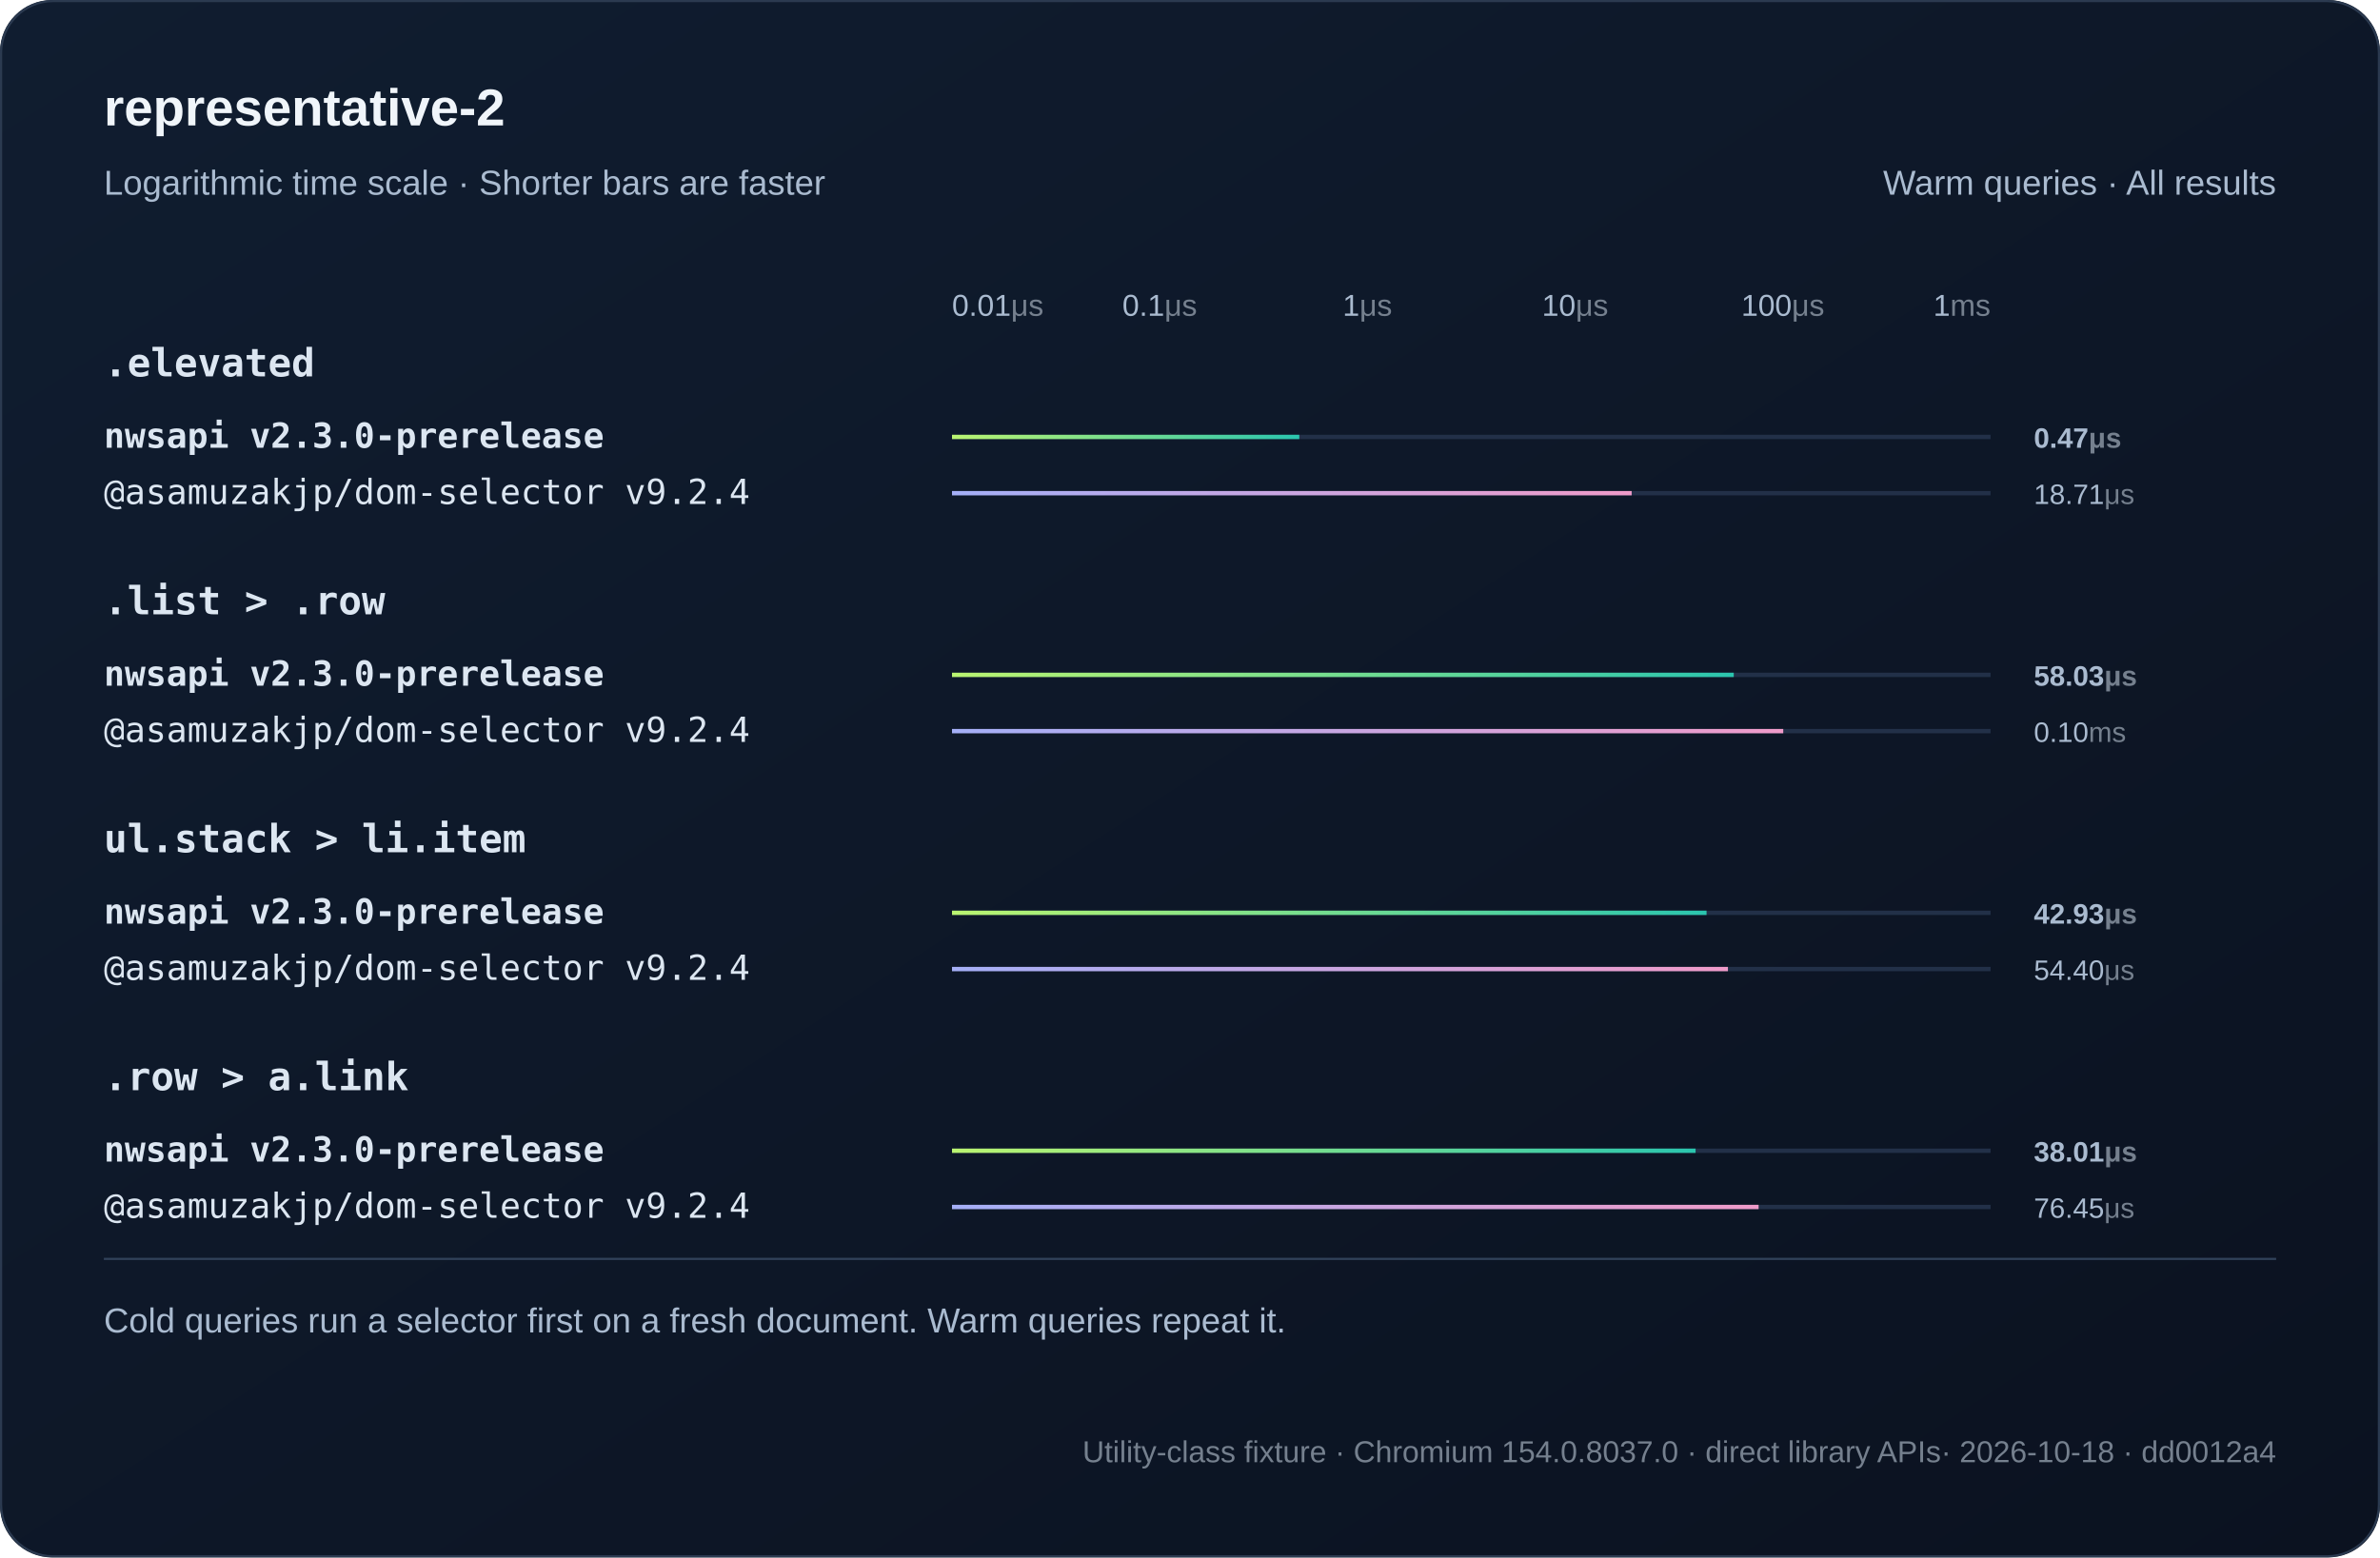
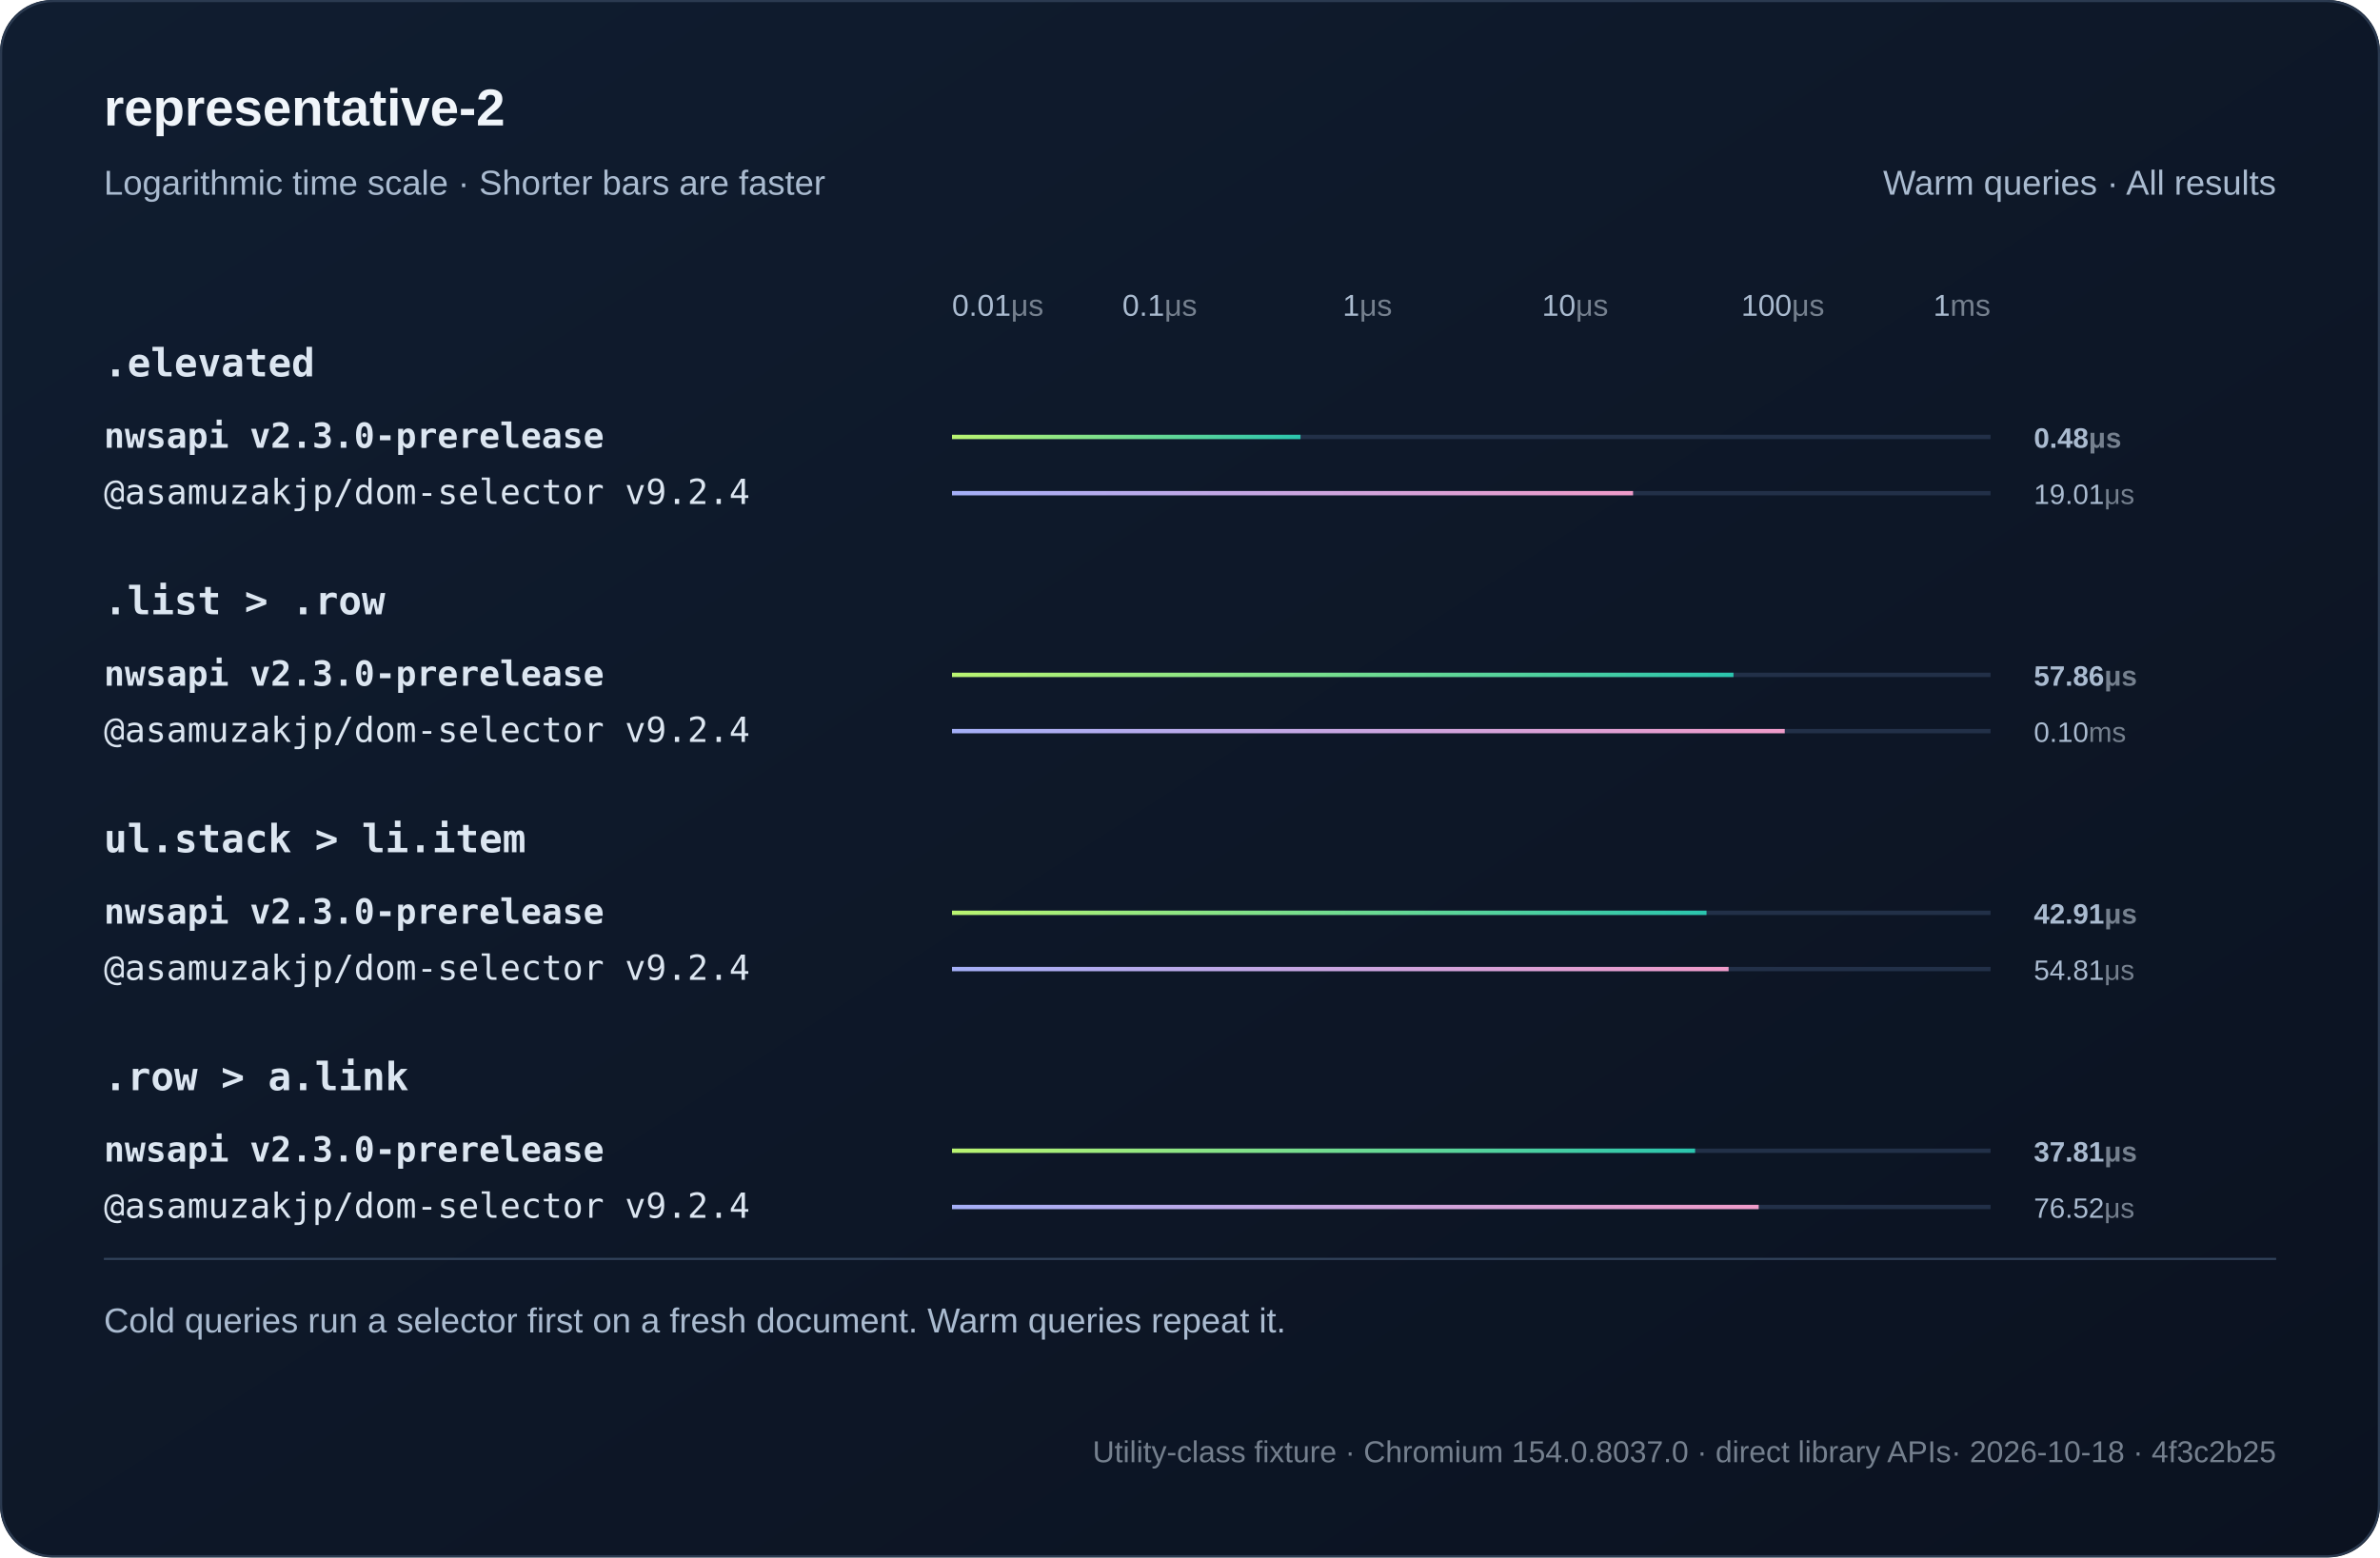
<svg xmlns="http://www.w3.org/2000/svg" width="1100" height="720" viewBox="0 0 1100 720" role="img">
  <defs>
    <linearGradient id="bg" x2="1" y2="1">
      <stop stop-color="#101d30" />
      <stop offset="1" stop-color="#0b1220" />
    </linearGradient>
    <linearGradient id="series0">
      <stop stop-color="#baf471" />
      <stop offset="1" stop-color="#2bc5ae" />
    </linearGradient>
    <linearGradient id="series1">
      <stop stop-color="#a4aff7" />
      <stop offset="1" stop-color="#ef9bc9" />
    </linearGradient>
  </defs>
  <style>text{font-family:Arial,Helvetica,sans-serif;fill:#f0f5fa}
.muted{fill:#aabbd0;font:16px Arial,Helvetica,sans-serif}
.code{font:18px Consolas,Menlo,monospace;fill:#dce6f1}
.note .code{font:16px Consolas,Menlo,monospace}
.metadata,.metadata .code{fill:#75808e;font-size:14px}
.chart-title{font-size:24px;font-weight:700}
.unit{fill:#75808e}
.package{font-family:Consolas,Menlo,monospace}
.comparison{font-size:14px;font-variant-numeric:tabular-nums}
.tick{fill:#aabbd0;font-size:12px}
.time{fill:#aabbd0;font-size:13px;font-variant-numeric:tabular-nums}
.engine{font-size:16px}.selector{font-weight:600}.tick{font-size:14px}</style>
  <rect width="1100" height="720" rx="24" fill="url(#bg)" />
  <rect x=".5" y=".5" width="1099" height="719" rx="24" fill="none" stroke="#2b3a50" />
  <text x="48" y="58" class="chart-title">representative-2</text>
  <text x="48" y="90" class="muted">Logarithmic time scale · Shorter bars are faster</text>
  <text x="1052" y="90" text-anchor="end" class="muted">Warm queries · All results</text>
  <text x="440" y="146" text-anchor="start" class="tick">0.01<tspan class="unit">μs</tspan>
  </text>
  <text x="536" y="146" text-anchor="middle" class="tick">0.1<tspan class="unit">μs</tspan>
  </text>
  <text x="632" y="146" text-anchor="middle" class="tick">1<tspan class="unit">μs</tspan>
  </text>
  <text x="728" y="146" text-anchor="middle" class="tick">10<tspan class="unit">μs</tspan>
  </text>
  <text x="824" y="146" text-anchor="middle" class="tick">100<tspan class="unit">μs</tspan>
  </text>
  <text x="920" y="146" text-anchor="end" class="tick">1<tspan class="unit">ms</tspan>
  </text>
  <text x="48" y="174" class="code selector">.elevated</text>
  <g>
    <text x="48" y="207" class="code engine" style="font-weight:700">nwsapi v2.3.0-prerelease</text>
    <path d="M440 202h480" stroke="#223048" stroke-width="2" />
-     <rect class="bar" x="440" y="201" width="160.52" height="2" fill="url(#series0)" />
-     <text x="940" y="207" class="time" style="font-weight:700">0.47<tspan class="unit">μs</tspan>
+     <rect class="bar" x="440" y="201" width="161.07" height="2" fill="url(#series0)" />
+     <text x="940" y="207" class="time" style="font-weight:700">0.48<tspan class="unit">μs</tspan>
    </text>
  </g>
  <g>
    <text x="48" y="233" class="code engine">@asamuzakjp/dom-selector v9.2.4</text>
    <path d="M440 228h480" stroke="#223048" stroke-width="2" />
-     <rect class="bar" x="440" y="227" width="314.13" height="2" fill="url(#series1)" />
-     <text x="940" y="233" class="time">18.71<tspan class="unit">μs</tspan>
+     <rect class="bar" x="440" y="227" width="314.78" height="2" fill="url(#series1)" />
+     <text x="940" y="233" class="time">19.01<tspan class="unit">μs</tspan>
    </text>
  </g>
  <text x="48" y="284" class="code selector">.list &gt; .row</text>
  <g>
    <text x="48" y="317" class="code engine" style="font-weight:700">nwsapi v2.3.0-prerelease</text>
    <path d="M440 312h480" stroke="#223048" stroke-width="2" />
-     <rect class="bar" x="440" y="311" width="361.31" height="2" fill="url(#series0)" />
-     <text x="940" y="317" class="time" style="font-weight:700">58.03<tspan class="unit">μs</tspan>
+     <rect class="bar" x="440" y="311" width="361.19" height="2" fill="url(#series0)" />
+     <text x="940" y="317" class="time" style="font-weight:700">57.86<tspan class="unit">μs</tspan>
    </text>
  </g>
  <g>
    <text x="48" y="343" class="code engine">@asamuzakjp/dom-selector v9.2.4</text>
    <path d="M440 338h480" stroke="#223048" stroke-width="2" />
-     <rect class="bar" x="440" y="337" width="384.19" height="2" fill="url(#series1)" />
+     <rect class="bar" x="440" y="337" width="384.88" height="2" fill="url(#series1)" />
    <text x="940" y="343" class="time">0.10<tspan class="unit">ms</tspan>
    </text>
  </g>
  <text x="48" y="394" class="code selector">ul.stack &gt; li.item</text>
  <g>
    <text x="48" y="427" class="code engine" style="font-weight:700">nwsapi v2.3.0-prerelease</text>
    <path d="M440 422h480" stroke="#223048" stroke-width="2" />
-     <rect class="bar" x="440" y="421" width="348.74" height="2" fill="url(#series0)" />
-     <text x="940" y="427" class="time" style="font-weight:700">42.93<tspan class="unit">μs</tspan>
+     <rect class="bar" x="440" y="421" width="348.73" height="2" fill="url(#series0)" />
+     <text x="940" y="427" class="time" style="font-weight:700">42.91<tspan class="unit">μs</tspan>
    </text>
  </g>
  <g>
    <text x="48" y="453" class="code engine">@asamuzakjp/dom-selector v9.2.4</text>
    <path d="M440 448h480" stroke="#223048" stroke-width="2" />
-     <rect class="bar" x="440" y="447" width="358.62" height="2" fill="url(#series1)" />
-     <text x="940" y="453" class="time">54.40<tspan class="unit">μs</tspan>
+     <rect class="bar" x="440" y="447" width="358.93" height="2" fill="url(#series1)" />
+     <text x="940" y="453" class="time">54.81<tspan class="unit">μs</tspan>
    </text>
  </g>
  <text x="48" y="504" class="code selector">.row &gt; a.link</text>
  <g>
    <text x="48" y="537" class="code engine" style="font-weight:700">nwsapi v2.3.0-prerelease</text>
    <path d="M440 532h480" stroke="#223048" stroke-width="2" />
-     <rect class="bar" x="440" y="531" width="343.67" height="2" fill="url(#series0)" />
-     <text x="940" y="537" class="time" style="font-weight:700">38.01<tspan class="unit">μs</tspan>
+     <rect class="bar" x="440" y="531" width="343.45" height="2" fill="url(#series0)" />
+     <text x="940" y="537" class="time" style="font-weight:700">37.81<tspan class="unit">μs</tspan>
    </text>
  </g>
  <g>
    <text x="48" y="563" class="code engine">@asamuzakjp/dom-selector v9.2.4</text>
    <path d="M440 558h480" stroke="#223048" stroke-width="2" />
-     <rect class="bar" x="440" y="557" width="372.8" height="2" fill="url(#series1)" />
-     <text x="940" y="563" class="time">76.45<tspan class="unit">μs</tspan>
+     <rect class="bar" x="440" y="557" width="372.84" height="2" fill="url(#series1)" />
+     <text x="940" y="563" class="time">76.52<tspan class="unit">μs</tspan>
    </text>
  </g>
  <path d="M48 582h1004" stroke="#304159" />
  <text x="48" y="616" class="muted">Cold queries run a selector first on a fresh document. Warm queries repeat it.</text>
-   <text x="1052" y="676" text-anchor="end" class="muted note metadata">Utility-class fixture · Chromium 154.0.8037.0 · direct library APIs<tspan fill="#75808e"> · 2026-10-18 · dd0012a4</tspan>
+   <text x="1052" y="676" text-anchor="end" class="muted note metadata">Utility-class fixture · Chromium 154.0.8037.0 · direct library APIs<tspan fill="#75808e"> · 2026-10-18 · 4f3c2b25</tspan>
  </text>
</svg>
